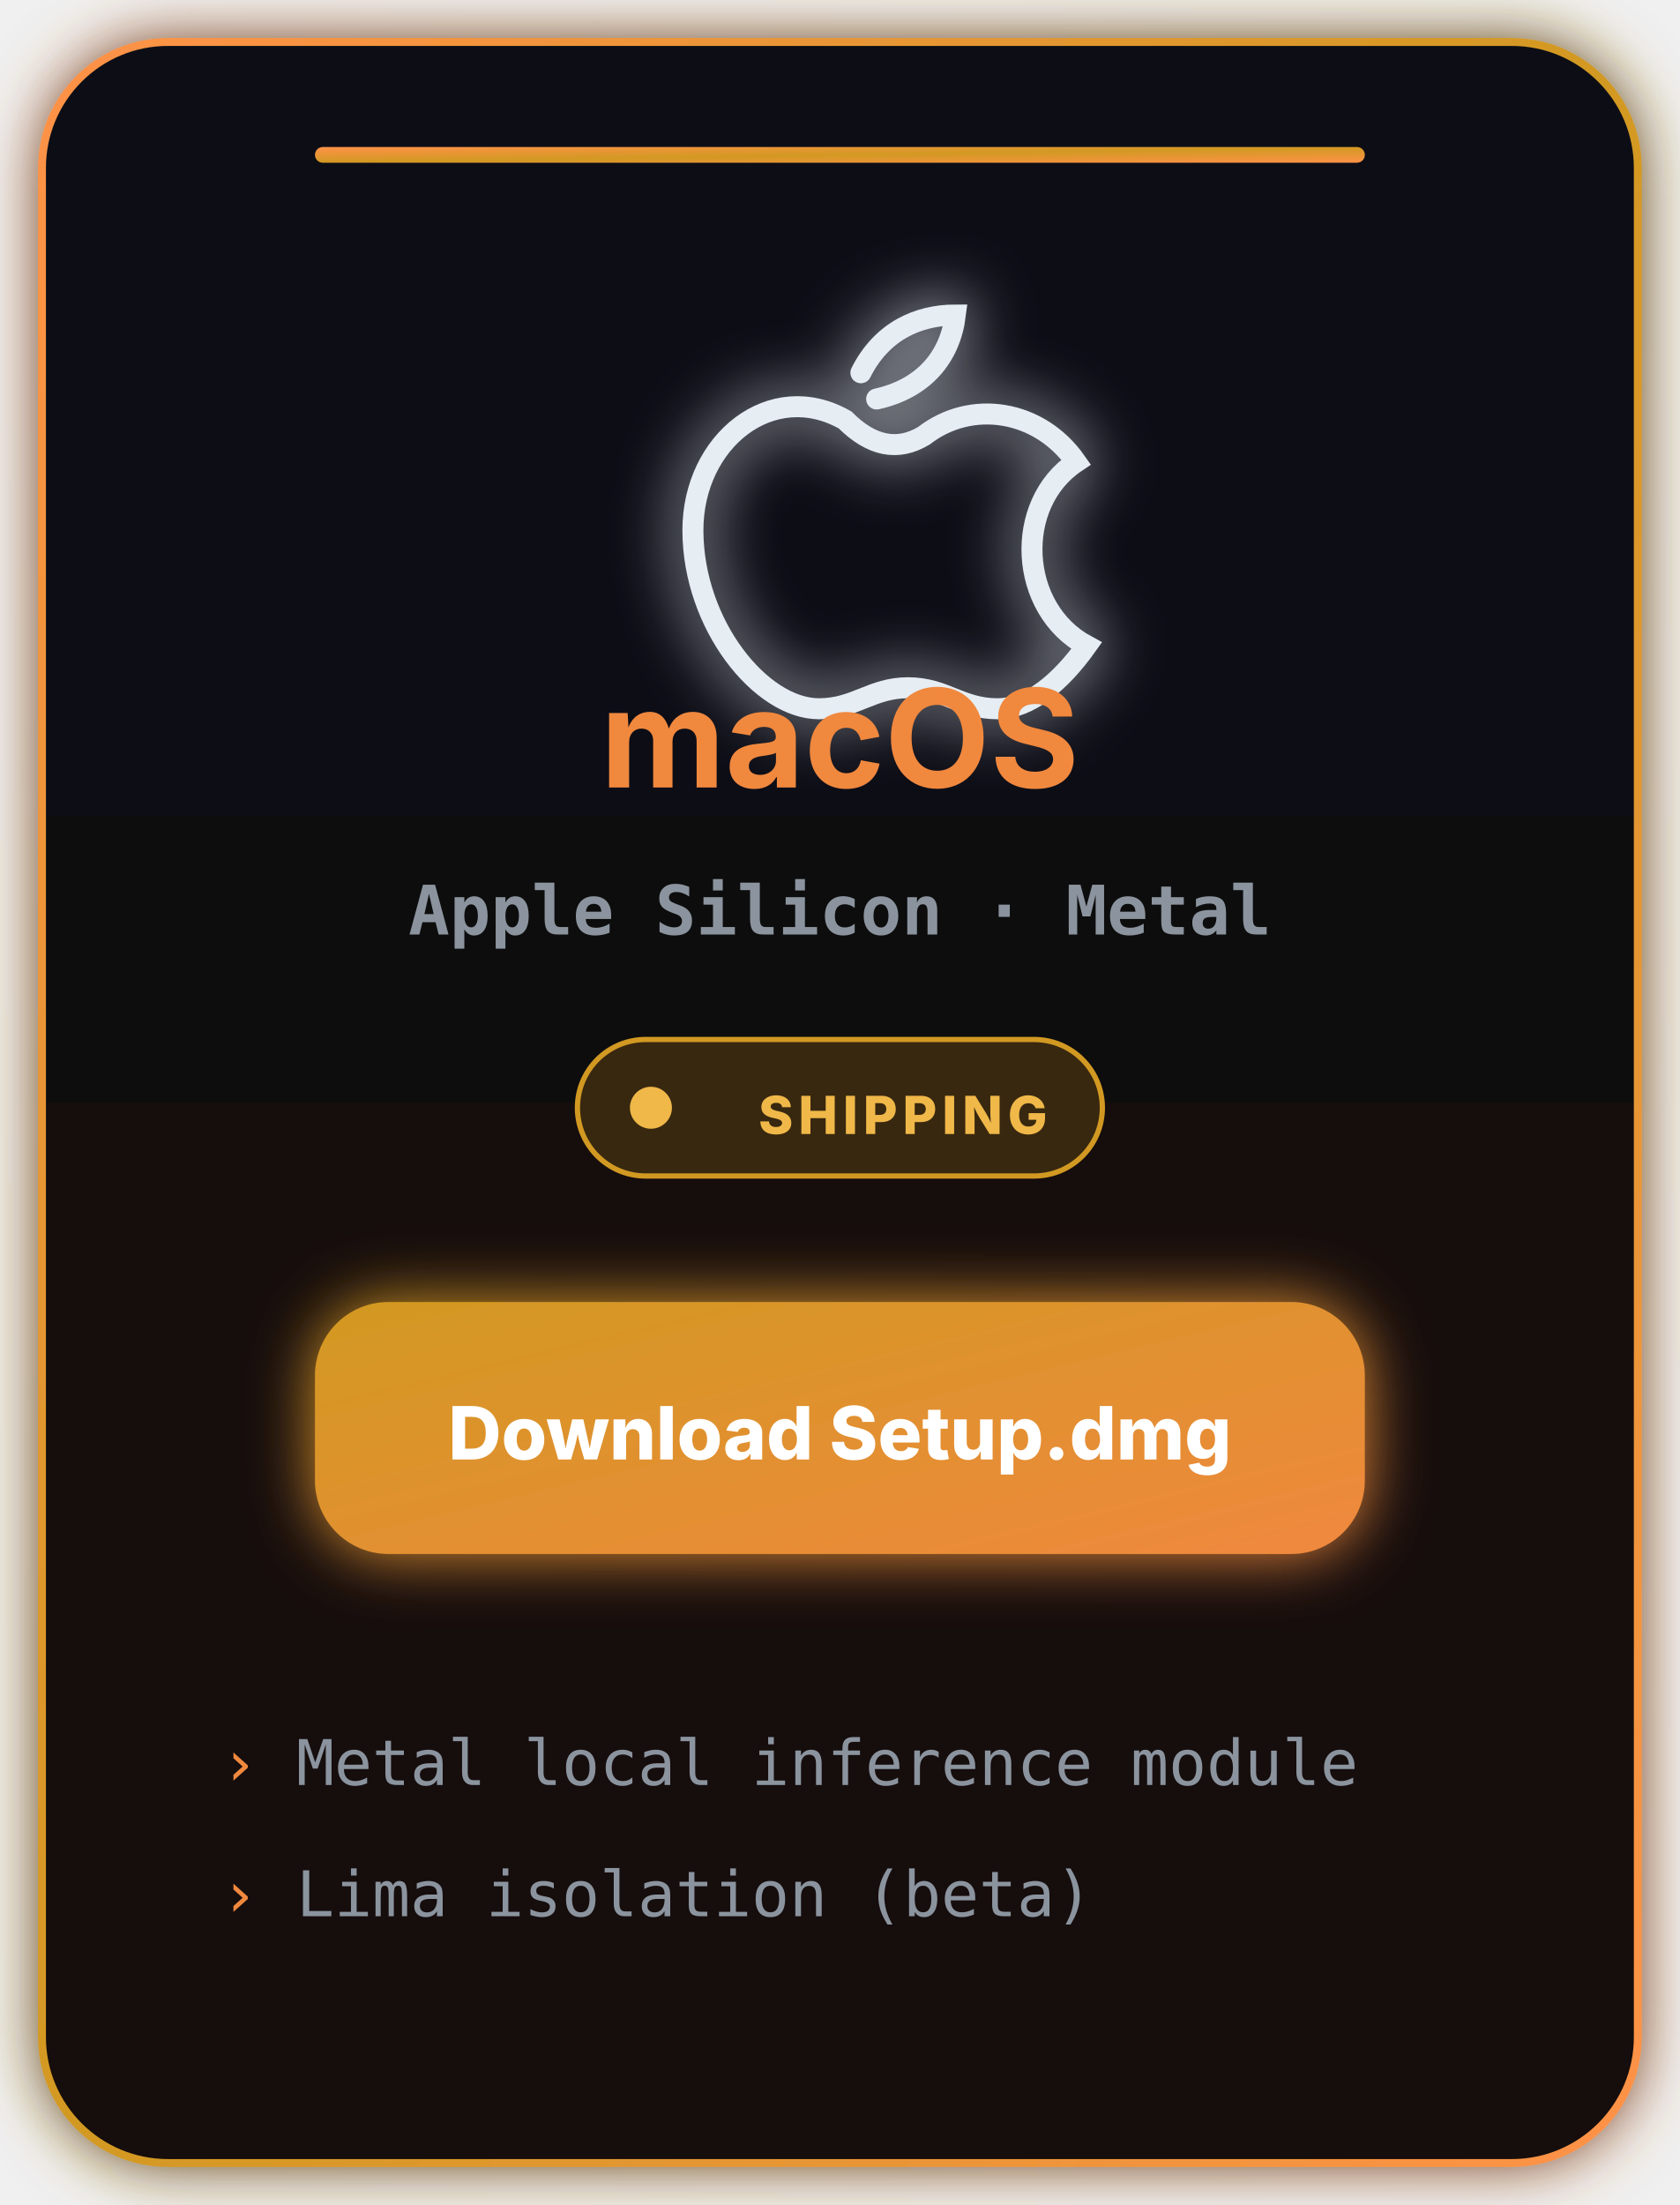
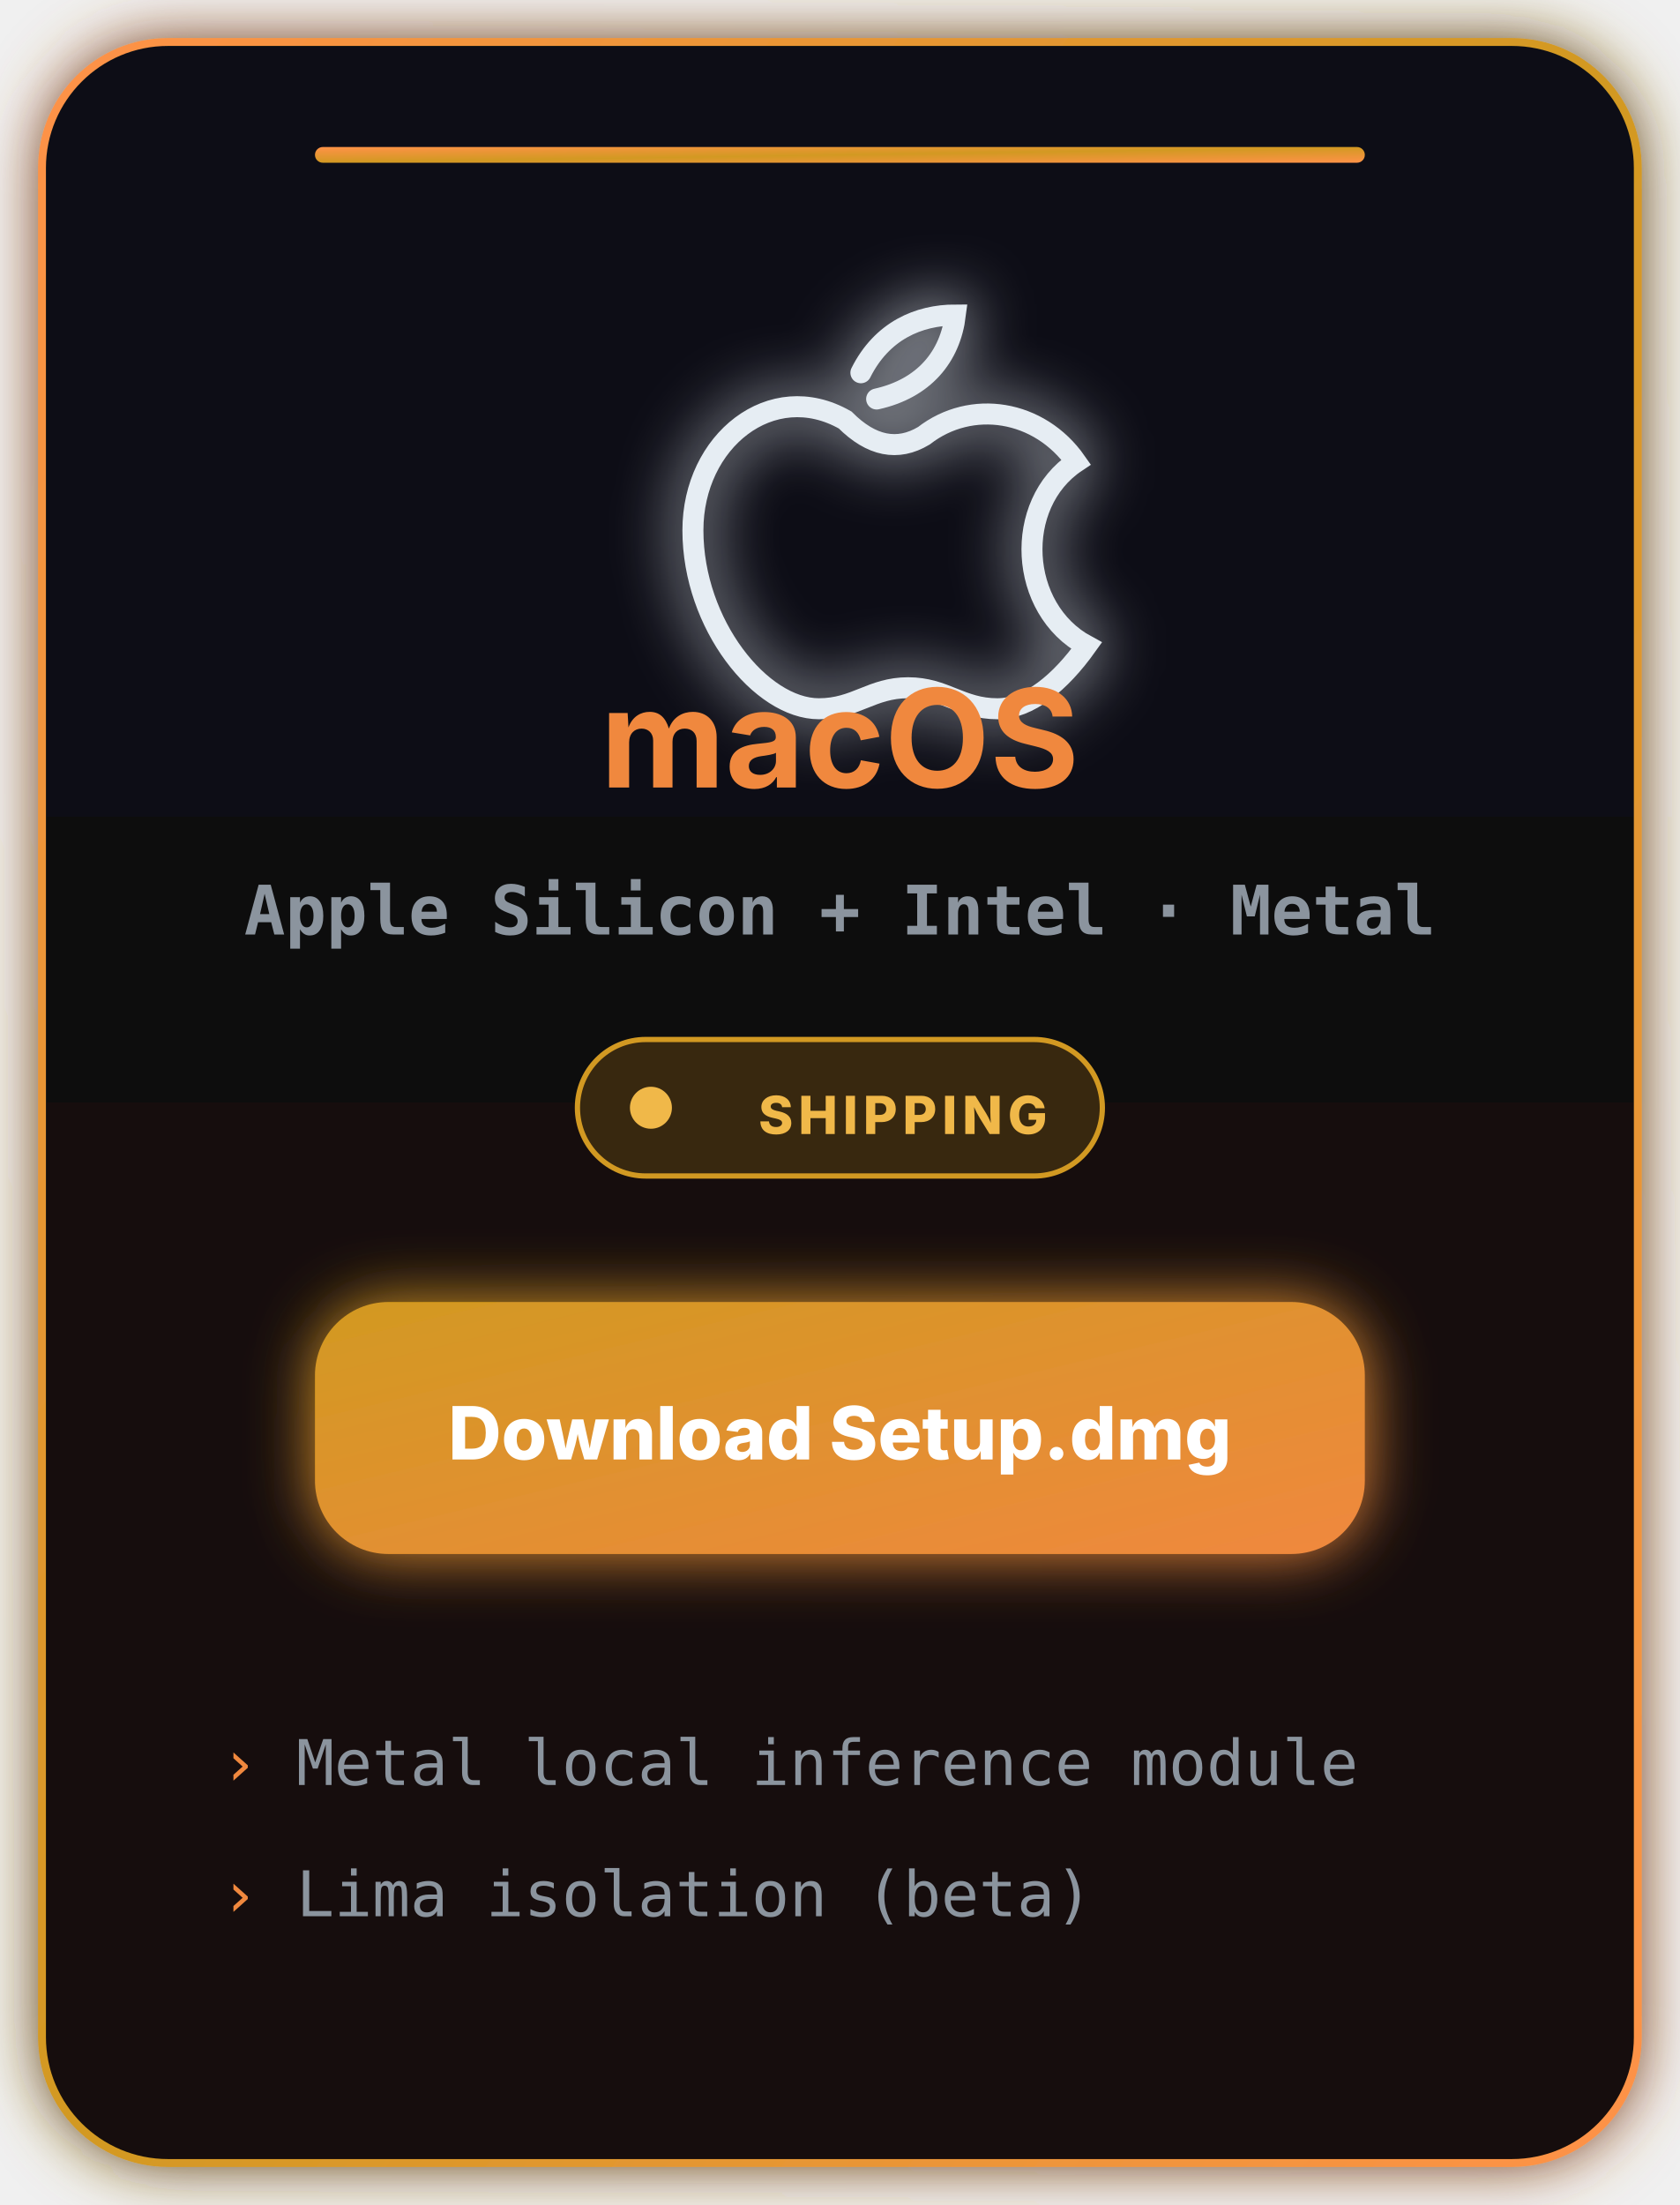
<svg xmlns="http://www.w3.org/2000/svg" width="320" height="420" viewBox="0 0 320 420">
  <defs>
    <linearGradient id="bg" x1="0" y1="0" x2="0" y2="1">
      <stop offset="0" stop-color="#0d1117" />
      <stop offset="1" stop-color="#161008" />
    </linearGradient>
    <linearGradient id="border" x1="0" y1="0" x2="1" y2="1">
      <stop offset="0" stop-color="#ff9248" />
      <stop offset="0.5" stop-color="#d29922" />
      <stop offset="1" stop-color="#ff9248" />
    </linearGradient>
    <linearGradient id="button" x1="0" y1="0" x2="1" y2="1">
      <stop offset="0" stop-color="#d29922" />
      <stop offset="1" stop-color="#f0883e" />
    </linearGradient>
    <filter id="glow" x="-50%" y="-50%" width="200%" height="200%">
      <feGaussianBlur stdDeviation="6" result="blur" />
      <feMerge>
        <feMergeNode in="blur" />
        <feMergeNode in="SourceGraphic" />
      </feMerge>
    </filter>
  </defs>
  <rect x="8" y="8" width="304" height="404" rx="24" fill="url(#bg)" stroke="url(#border)" stroke-width="1.5" filter="url(#glow)" />
  <rect x="60" y="28" width="200" height="3" rx="1.5" fill="url(#border)" />
  <g transform="translate(126,58)" fill="none" stroke="#e6edf3" stroke-width="4" stroke-linecap="round" filter="url(#glow)">
    <path d="M38 13c4-8 11-11 18-11-1 8-6 14-15 16" />
    <path d="M35 22c-14-8-29 4-29 21 0 18 13 34 24 34 7 0 10-4 17-4s10 4 17 4c6 0 12-5 17-12-13-7-14-27-2-35-7-10-20-12-29-5-5 3-10 2-15-3Z" />
  </g>
  <text x="160" y="150" font-family="-apple-system,BlinkMacSystemFont,'Segoe UI',sans-serif" font-size="26" font-weight="700" text-anchor="middle" fill="#f0883e">macOS</text>
-   <text x="160" y="178" font-family="'SFMono-Regular',Consolas,monospace" font-size="13" font-weight="600" text-anchor="middle" fill="#8b949e">Apple Silicon · Metal</text>
+   <text x="160" y="178" font-family="'SFMono-Regular',Consolas,monospace" font-size="13" font-weight="600" text-anchor="middle" fill="#8b949e">Apple Silicon + Intel · Metal</text>
  <rect x="110" y="198" width="100" height="26" rx="13" fill="#38280f" stroke="#d29922" />
  <circle cx="124" cy="211" r="4" fill="#f0b849" />
  <text x="172" y="216" font-family="-apple-system,BlinkMacSystemFont,'Segoe UI',sans-serif" font-size="10" font-weight="800" text-anchor="middle" fill="#f0b849" letter-spacing="1">SHIPPING</text>
  <rect x="60" y="248" width="200" height="48" rx="14" fill="url(#button)" filter="url(#glow)" />
  <text x="160" y="278" font-family="-apple-system,BlinkMacSystemFont,'Segoe UI',sans-serif" font-size="14" font-weight="800" text-anchor="middle" fill="#fff">Download Setup.dmg</text>
  <text x="42" y="340" font-family="'SFMono-Regular',Consolas,monospace" font-size="12" fill="#8b949e">
    <tspan fill="#f0883e">›</tspan> Metal local inference module</text>
  <text x="42" y="365" font-family="'SFMono-Regular',Consolas,monospace" font-size="12" fill="#8b949e">
    <tspan fill="#f0883e">›</tspan> Lima isolation (beta)</text>
</svg>
